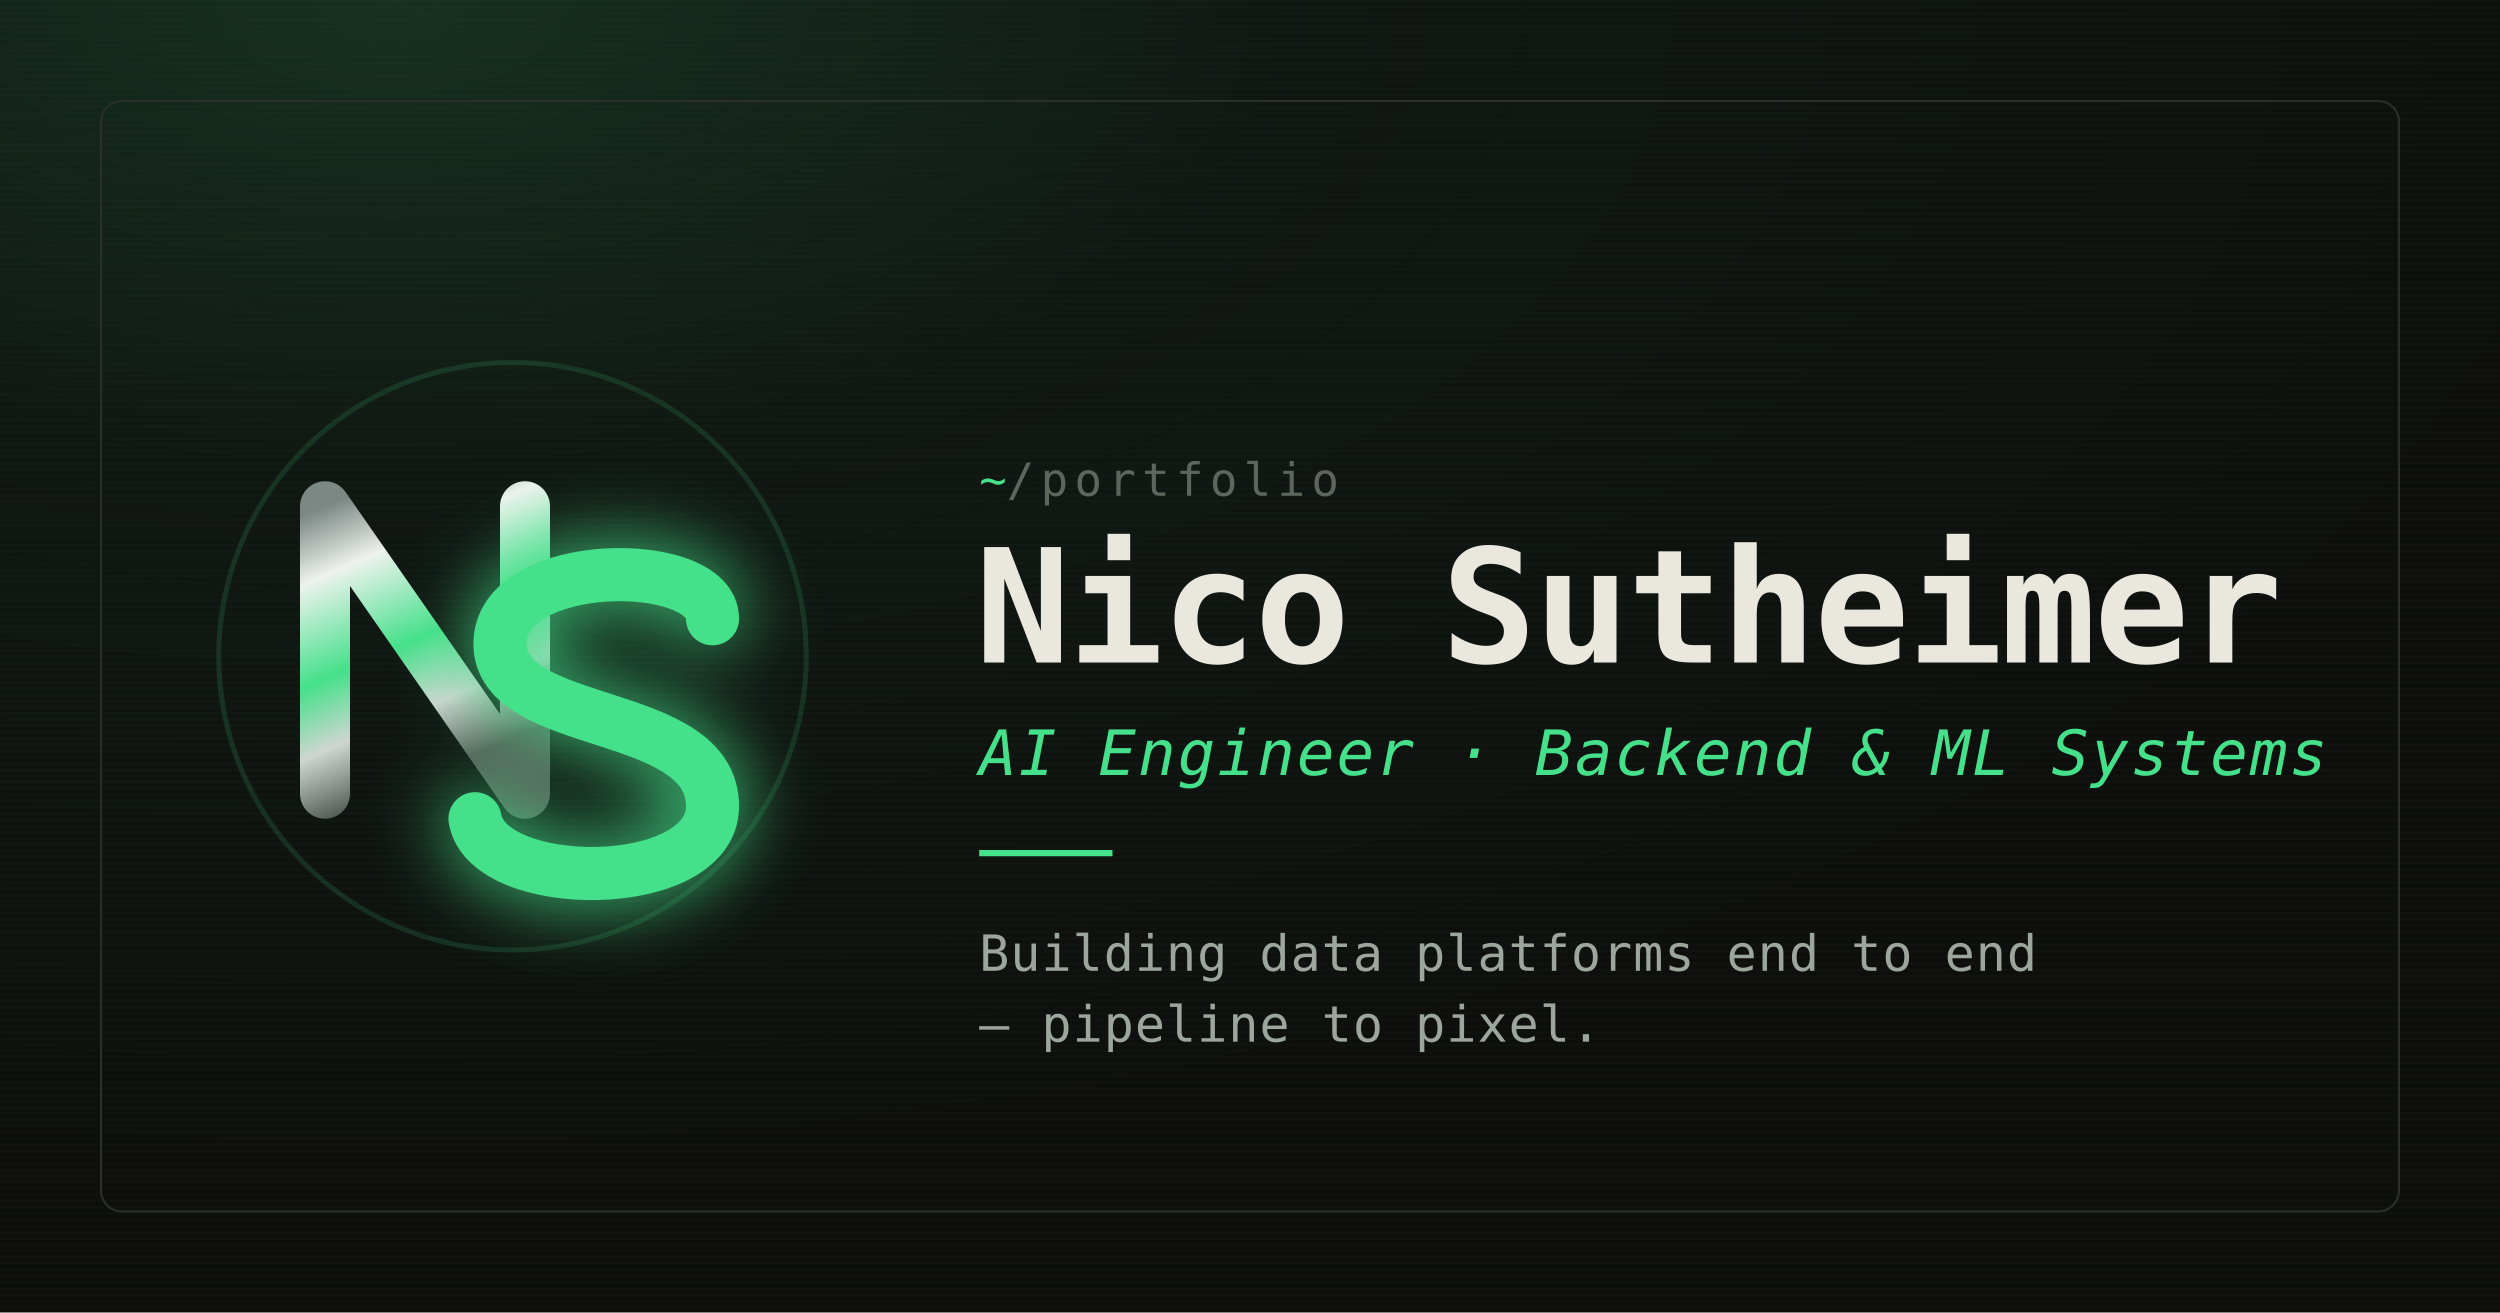
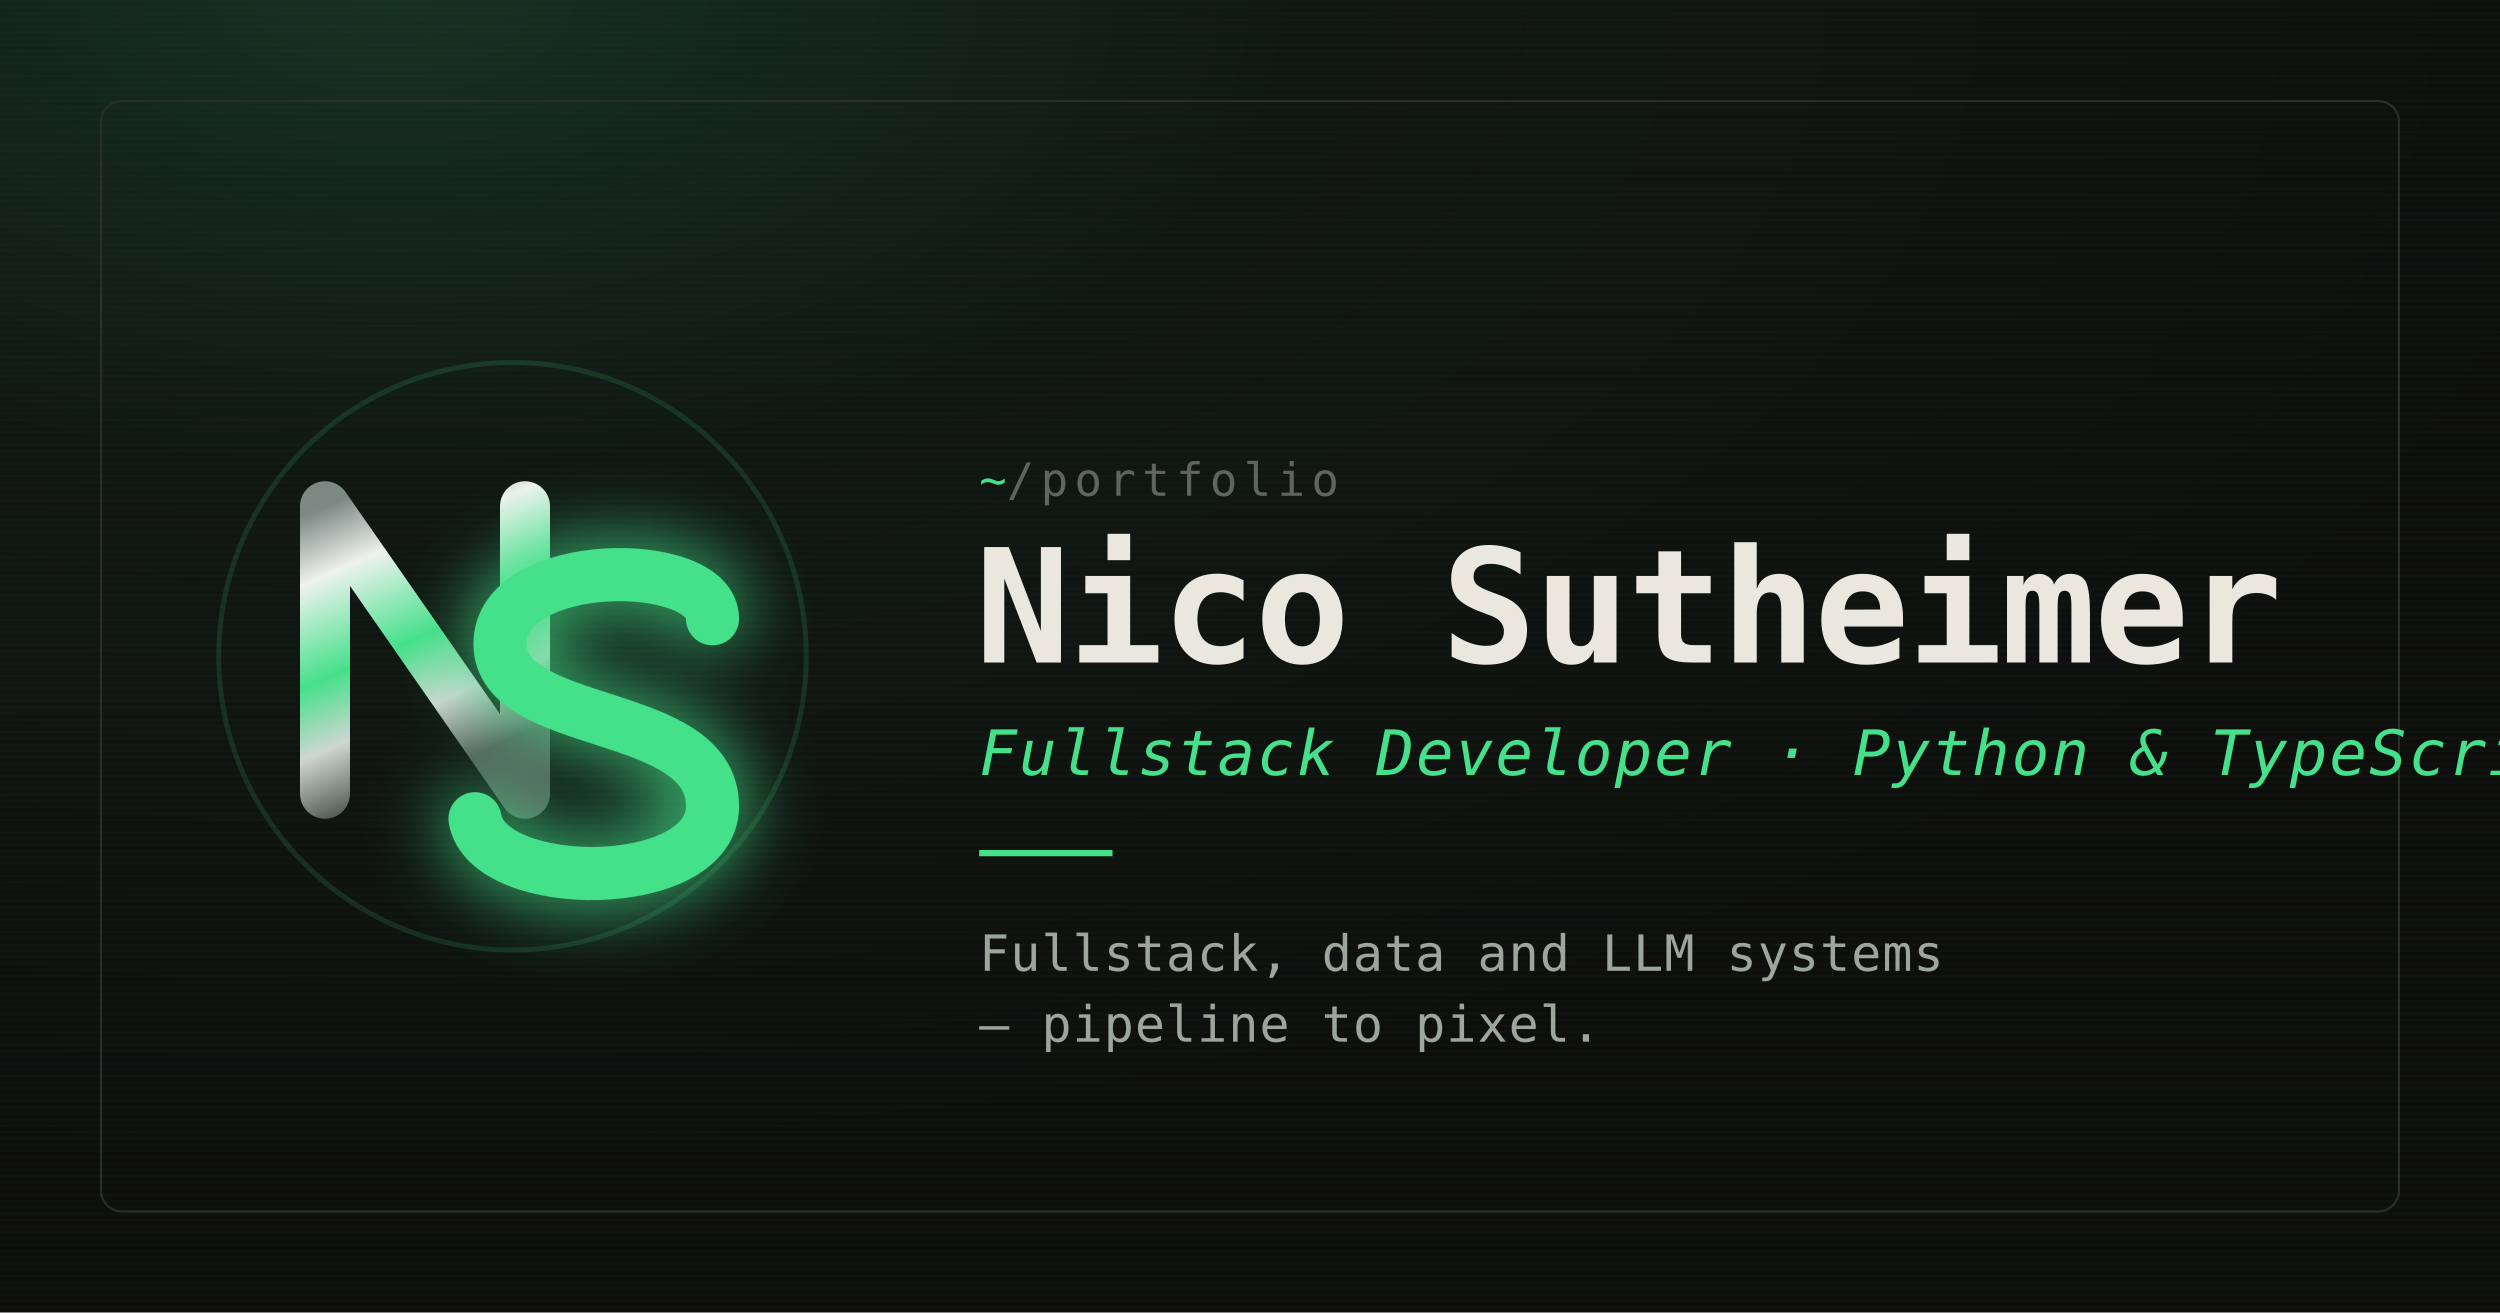
- <svg xmlns="http://www.w3.org/2000/svg" width="1200" height="630" viewBox="0 0 1200 630" role="img" aria-label="Nico Sutheimer — AI Engineer">
+ <svg xmlns="http://www.w3.org/2000/svg" width="1200" height="630" viewBox="0 0 1200 630" role="img" aria-label="Nico Sutheimer — Fullstack Developer">
  <defs>
    <linearGradient id="chrome" x1="0" y1="0" x2="0.3" y2="1">
      <stop offset="0" stop-color="#7c8884" />
      <stop offset="0.22" stop-color="#eef2ee" />
      <stop offset="0.55" stop-color="#45E08A" />
      <stop offset="0.78" stop-color="#cfd6d1" />
      <stop offset="1" stop-color="#566059" />
    </linearGradient>
    <radialGradient id="aurora" cx="0.16" cy="0.0" r="0.9">
      <stop offset="0" stop-color="#45E08A" stop-opacity="0.16" />
      <stop offset="0.4" stop-color="#45E08A" stop-opacity="0.04" />
      <stop offset="1" stop-color="#45E08A" stop-opacity="0" />
    </radialGradient>
    <filter id="sglow" x="-50%" y="-50%" width="200%" height="200%">
      <feGaussianBlur stdDeviation="6" result="b" />
      <feMerge>
        <feMergeNode in="b" />
        <feMergeNode in="SourceGraphic" />
      </feMerge>
    </filter>
    <pattern id="scan" width="3" height="3" patternUnits="userSpaceOnUse">
      <rect width="3" height="1" fill="#45E08A" fill-opacity="0.022" />
    </pattern>
  </defs>
  <rect width="1200" height="630" fill="#0E0F0D" />
  <rect width="1200" height="630" fill="url(#aurora)" />
  <rect width="1200" height="630" fill="url(#scan)" />
  <rect x="48.5" y="48.5" width="1103" height="533" fill="none" stroke="#2A2F29" stroke-width="1" rx="10" />
  <g transform="translate(96 165) scale(3)">
    <circle cx="50" cy="50" r="47" fill="none" stroke="#45E08A" stroke-opacity="0.14" stroke-width="0.8" />
    <path d="M20 72 V26 L52 72 V26" fill="none" stroke="url(#chrome)" stroke-width="8" stroke-linecap="round" stroke-linejoin="round" />
    <path d="M82 44 C82 34 48 34 48 48 C48 62 82 58 82 74 C82 88 46 88 44 76" fill="none" stroke="#45E08A" stroke-width="8.5" stroke-linecap="round" stroke-linejoin="round" filter="url(#sglow)" />
  </g>
  <g font-family="'Martian Mono','IBM Plex Mono','SFMono-Regular',Menlo,Consolas,monospace">
    <text x="470" y="238" font-size="22" letter-spacing="3" fill="#5E655D">
      <tspan fill="#45E08A">~</tspan>/portfolio
    </text>
    <text x="468" y="318" font-size="76" font-weight="600" letter-spacing="-1" fill="#E9E7DE">Nico Sutheimer</text>
-     <text x="470" y="372" font-size="30" font-style="italic" letter-spacing="1" fill="#45E08A">AI Engineer · Backend &amp; ML Systems</text>
+     <text x="470" y="372" font-size="30" font-style="italic" letter-spacing="1" fill="#45E08A">Fullstack Developer · Python &amp; TypeScript</text>
    <rect x="470" y="408" width="64" height="3" fill="#45E08A" />
-     <text x="470" y="466" font-size="24" letter-spacing="0.5" fill="#9DA69C">Building data platforms end to end</text>
+     <text x="470" y="466" font-size="24" letter-spacing="0.5" fill="#9DA69C">Fullstack, data and LLM systems</text>
    <text x="470" y="500" font-size="24" letter-spacing="0.5" fill="#9DA69C">— pipeline to pixel.</text>
  </g>
</svg>
